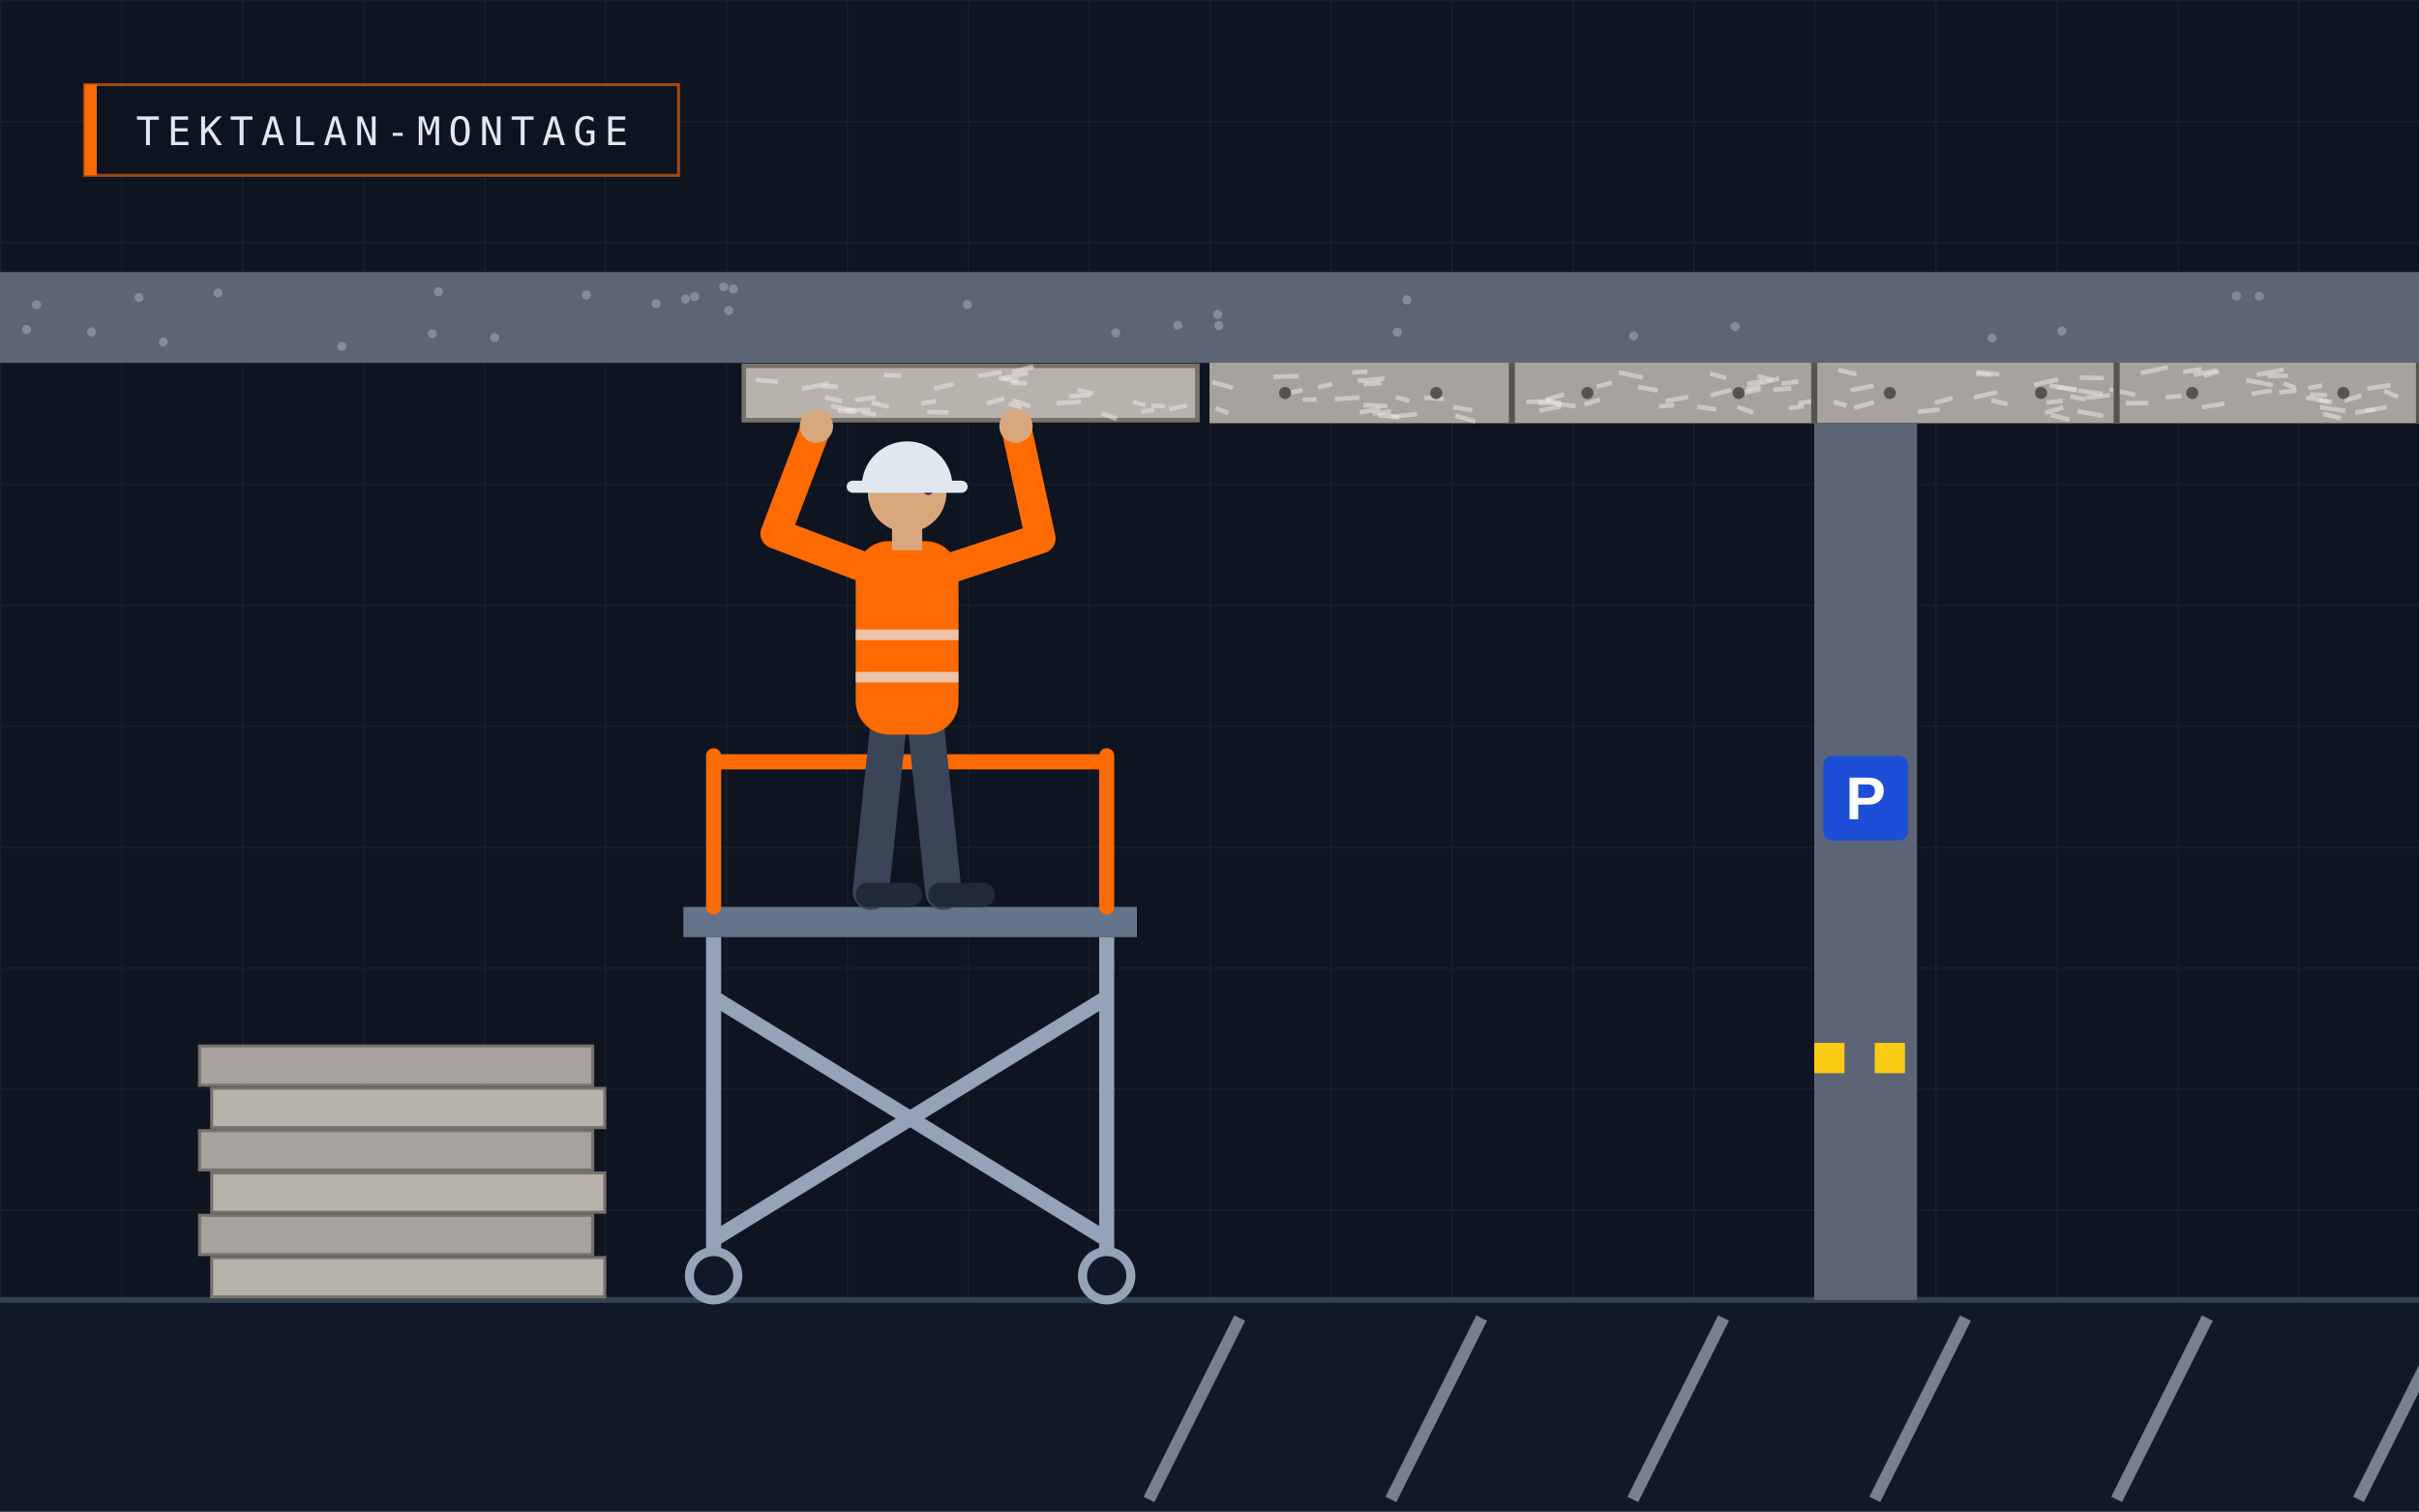
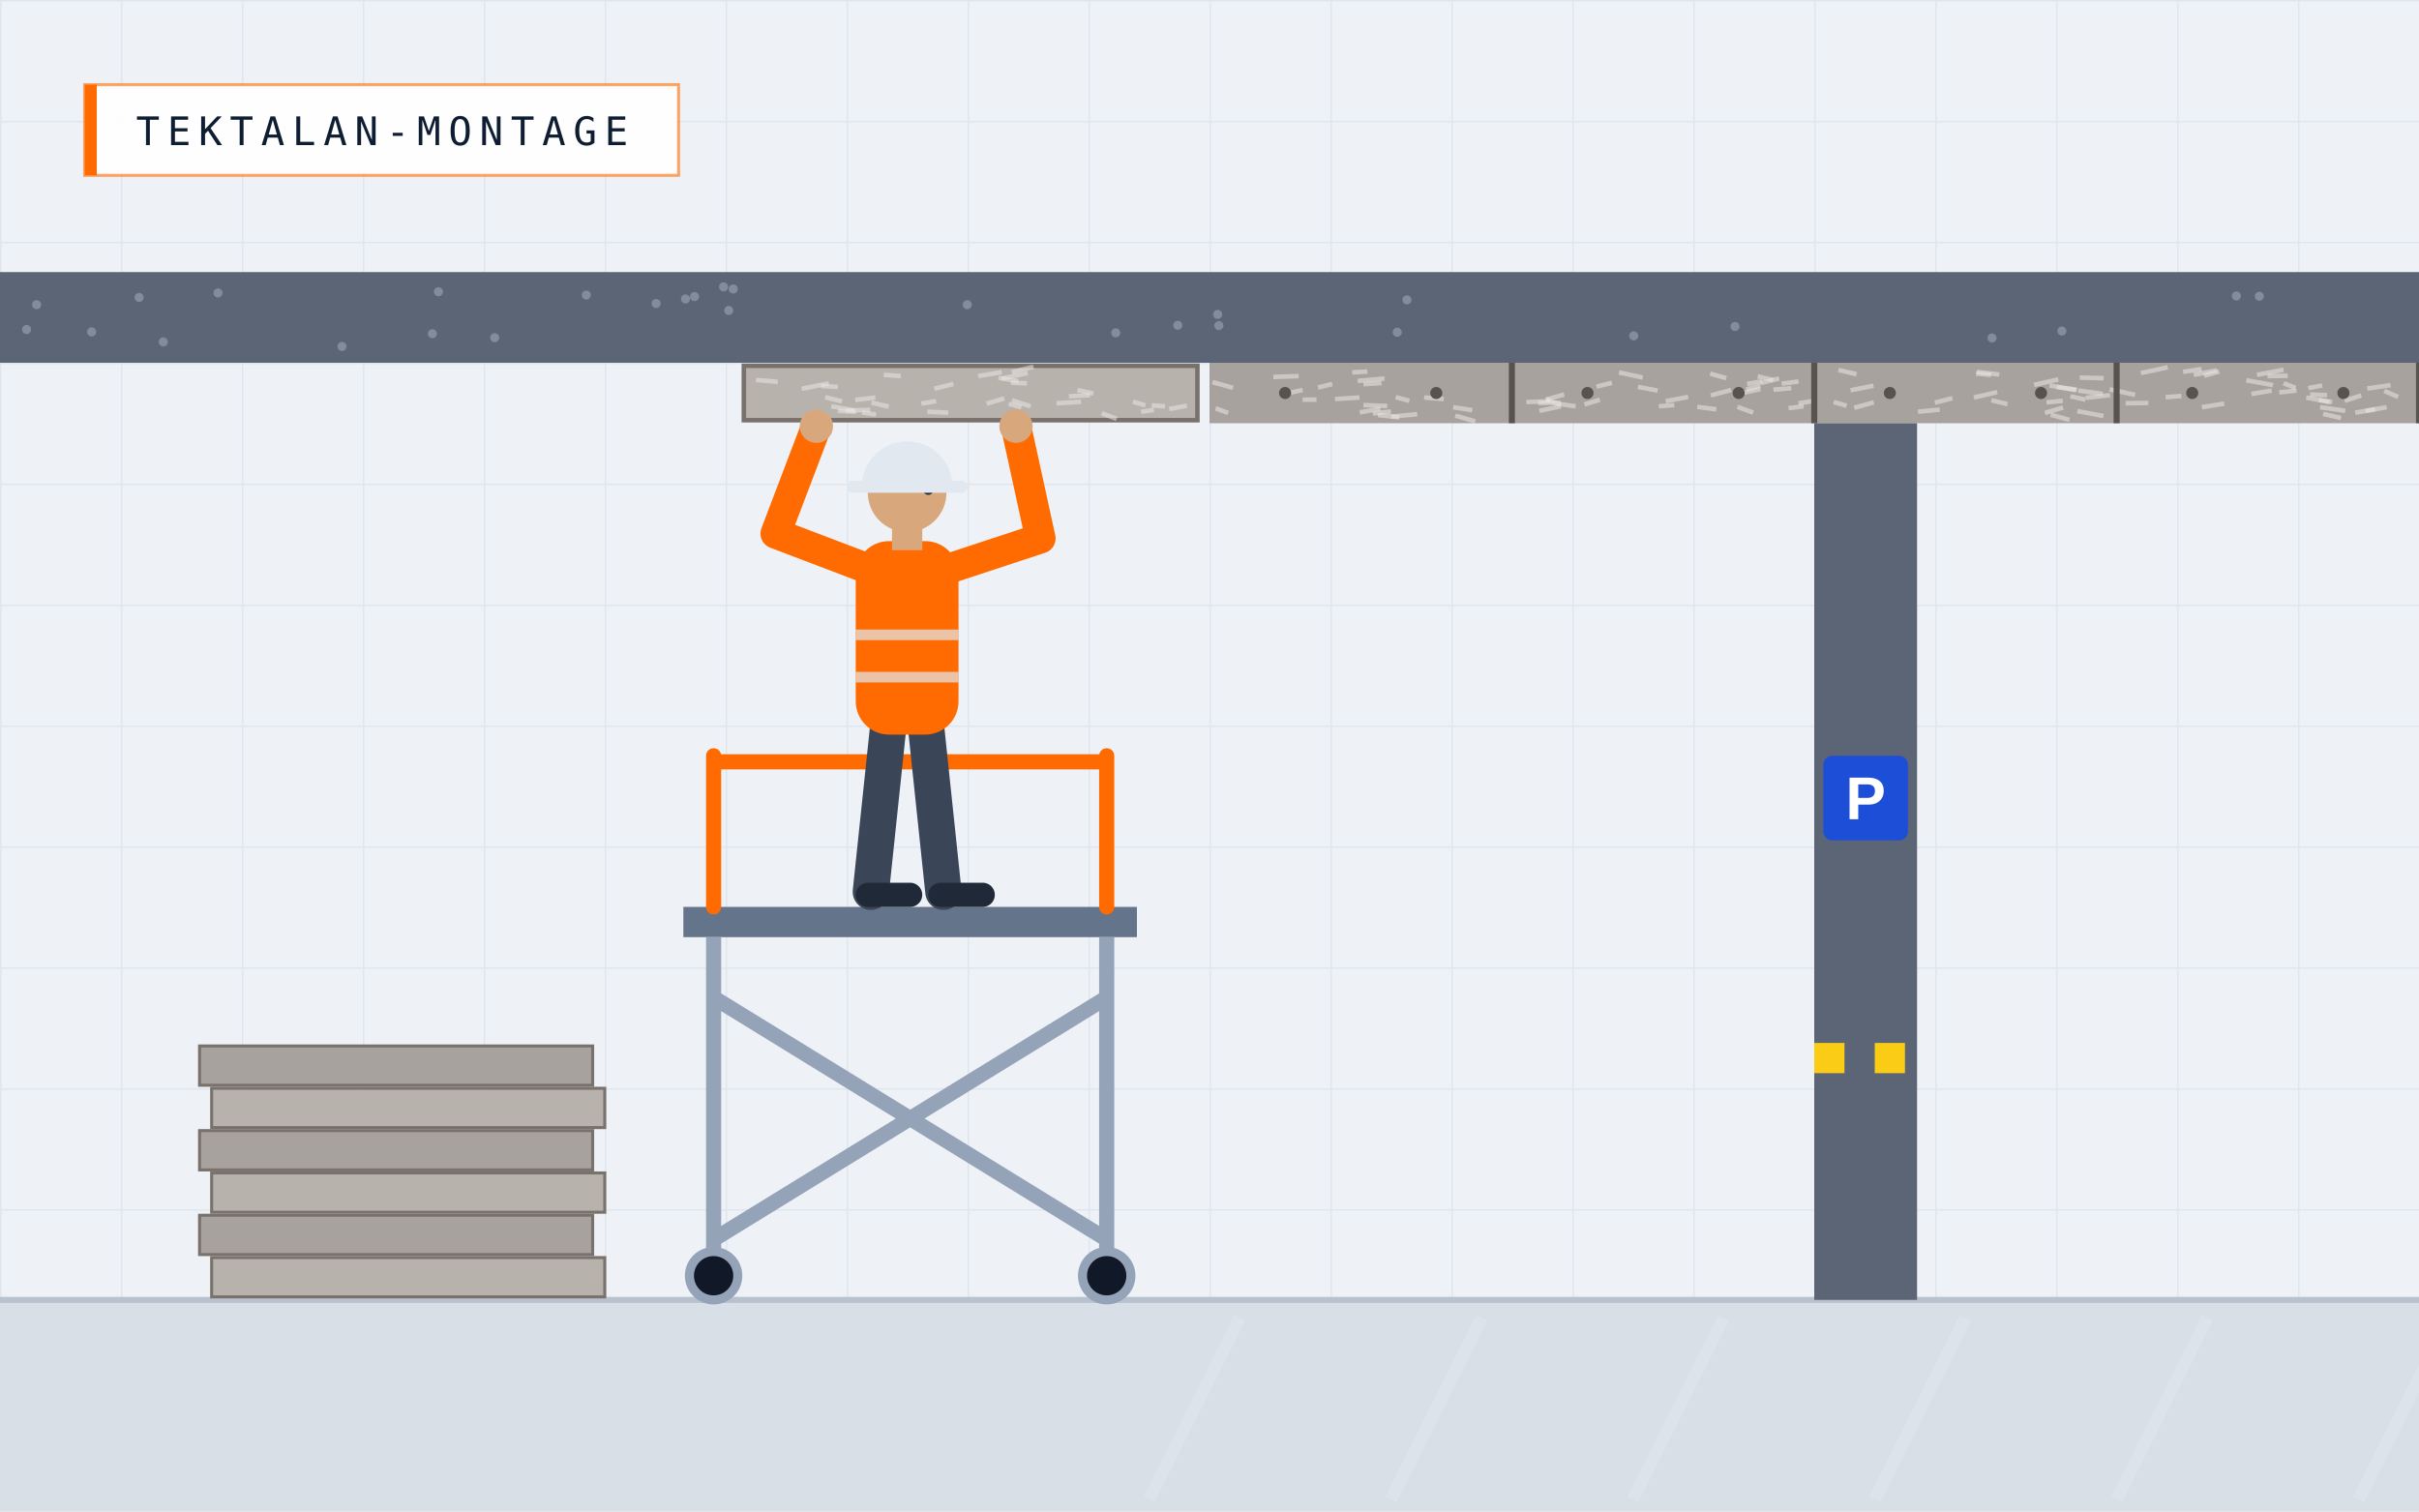
<svg xmlns="http://www.w3.org/2000/svg" viewBox="0 0 800 500" role="img" aria-label="TEKTALAN-MONTAGE">
  <defs>
    <pattern id="grid" width="40" height="40" patternUnits="userSpaceOnUse">
-       <path d="M40 0H0V40" fill="none" stroke="#fff" stroke-opacity=".045" />
+       <path d="M40 0H0V40" fill="none" stroke="#023066" stroke-opacity=".06" />
    </pattern>
  </defs>
-   <rect width="800" height="500" fill="#0e1420" />
+   <rect width="800" height="500" fill="#eef2f7" />
  <rect width="800" height="430" fill="url(#grid)" />
-   <rect y="430" width="800" height="70" fill="#111827" />
-   <path d="M0 430H800" stroke="#334155" stroke-width="2" />
+   <rect y="430" width="800" height="70" fill="#d9dfe7" />
+   <path d="M0 430H800" stroke="#b8c2ce" stroke-width="2" />
  <rect y="90" width="800" height="30" fill="#5b6575" />
  <circle cx="193.9" cy="97.6" r="1.5" fill="#cbd5e1" fill-opacity=".35" />
  <circle cx="226.7" cy="98.9" r="1.5" fill="#cbd5e1" fill-opacity=".35" />
  <circle cx="739.6" cy="97.9" r="1.5" fill="#cbd5e1" fill-opacity=".35" />
  <circle cx="389.5" cy="107.6" r="1.5" fill="#cbd5e1" fill-opacity=".35" />
  <circle cx="54" cy="113.1" r="1.5" fill="#cbd5e1" fill-opacity=".35" />
  <circle cx="229.7" cy="98.1" r="1.5" fill="#cbd5e1" fill-opacity=".35" />
  <circle cx="402.7" cy="104" r="1.5" fill="#cbd5e1" fill-opacity=".35" />
  <circle cx="113.1" cy="114.6" r="1.5" fill="#cbd5e1" fill-opacity=".35" />
  <circle cx="46" cy="98.4" r="1.5" fill="#cbd5e1" fill-opacity=".35" />
  <circle cx="8.8" cy="109" r="1.5" fill="#cbd5e1" fill-opacity=".35" />
  <circle cx="12.1" cy="100.8" r="1.5" fill="#cbd5e1" fill-opacity=".35" />
  <circle cx="242.5" cy="95.6" r="1.5" fill="#cbd5e1" fill-opacity=".35" />
  <circle cx="143" cy="110.4" r="1.5" fill="#cbd5e1" fill-opacity=".35" />
  <circle cx="319.9" cy="100.8" r="1.5" fill="#cbd5e1" fill-opacity=".35" />
  <circle cx="369" cy="110.1" r="1.5" fill="#cbd5e1" fill-opacity=".35" />
  <circle cx="241" cy="102.7" r="1.5" fill="#cbd5e1" fill-opacity=".35" />
  <circle cx="30.3" cy="109.8" r="1.5" fill="#cbd5e1" fill-opacity=".35" />
  <circle cx="681.9" cy="109.5" r="1.5" fill="#cbd5e1" fill-opacity=".35" />
  <circle cx="540.3" cy="111.1" r="1.5" fill="#cbd5e1" fill-opacity=".35" />
  <circle cx="462.1" cy="109.9" r="1.5" fill="#cbd5e1" fill-opacity=".35" />
  <circle cx="465.3" cy="99.2" r="1.5" fill="#cbd5e1" fill-opacity=".35" />
  <circle cx="217" cy="100.4" r="1.5" fill="#cbd5e1" fill-opacity=".35" />
  <circle cx="747.2" cy="98" r="1.5" fill="#cbd5e1" fill-opacity=".35" />
  <circle cx="239.3" cy="94.9" r="1.5" fill="#cbd5e1" fill-opacity=".35" />
  <circle cx="658.8" cy="111.8" r="1.5" fill="#cbd5e1" fill-opacity=".35" />
  <circle cx="573.8" cy="108" r="1.5" fill="#cbd5e1" fill-opacity=".35" />
  <circle cx="72.1" cy="96.9" r="1.5" fill="#cbd5e1" fill-opacity=".35" />
  <circle cx="403.1" cy="107.7" r="1.5" fill="#cbd5e1" fill-opacity=".35" />
  <circle cx="145" cy="96.5" r="1.5" fill="#cbd5e1" fill-opacity=".35" />
  <circle cx="163.6" cy="111.7" r="1.5" fill="#cbd5e1" fill-opacity=".35" />
  <rect x="400" y="120" width="400" height="20" fill="#a8a29e" />
  <path d="M424.7 130.3l6.1 -1.3" stroke="#e7e5e4" stroke-opacity=".55" stroke-width="1.5" />
  <path d="M763.4 128.4l4.6 -0.9" stroke="#e7e5e4" stroke-opacity=".55" stroke-width="1.5" />
  <path d="M687.8 124.9l7.9 0.2" stroke="#e7e5e4" stroke-opacity=".55" stroke-width="1.5" />
  <path d="M524 133.8l5.1 -1.6" stroke="#e7e5e4" stroke-opacity=".55" stroke-width="1.5" />
  <path d="M594.8 133.4l4.5 -0.7" stroke="#e7e5e4" stroke-opacity=".55" stroke-width="1.5" />
  <path d="M684.7 131.1l5 1.1" stroke="#e7e5e4" stroke-opacity=".55" stroke-width="1.5" />
  <path d="M421.1 124.7l8.4 -0.3" stroke="#e7e5e4" stroke-opacity=".55" stroke-width="1.5" />
  <path d="M639.9 133.2l5.8 -1.5" stroke="#e7e5e4" stroke-opacity=".55" stroke-width="1.5" />
  <path d="M782.9 128.5l7.7 -1.1" stroke="#e7e5e4" stroke-opacity=".55" stroke-width="1.5" />
  <path d="M768.3 136.9l5.9 1.4" stroke="#e7e5e4" stroke-opacity=".55" stroke-width="1.5" />
  <path d="M577.8 127l4.9 -0.9" stroke="#e7e5e4" stroke-opacity=".55" stroke-width="1.5" />
  <path d="M767.3 134.7l8.3 1.2" stroke="#e7e5e4" stroke-opacity=".55" stroke-width="1.5" />
  <path d="M511.2 132.2l6.1 -1.7" stroke="#e7e5e4" stroke-opacity=".55" stroke-width="1.5" />
  <path d="M728.2 134.7l7.4 -1.2" stroke="#e7e5e4" stroke-opacity=".55" stroke-width="1.5" />
  <path d="M676.3 136.6l6 -1.8" stroke="#e7e5e4" stroke-opacity=".55" stroke-width="1.5" />
  <path d="M581.3 124.5l5.1 1.2" stroke="#e7e5e4" stroke-opacity=".55" stroke-width="1.5" />
  <path d="M746.4 124l8.8 -1.7" stroke="#e7e5e4" stroke-opacity=".55" stroke-width="1.5" />
  <path d="M561.3 134.6l6.3 0.8" stroke="#e7e5e4" stroke-opacity=".55" stroke-width="1.5" />
  <path d="M755.2 126.8l4 1.5" stroke="#e7e5e4" stroke-opacity=".55" stroke-width="1.5" />
  <path d="M582.2 126.7l6.2 -1.5" stroke="#e7e5e4" stroke-opacity=".55" stroke-width="1.5" />
  <path d="M672.7 127.3l8 -1.8" stroke="#e7e5e4" stroke-opacity=".55" stroke-width="1.5" />
  <path d="M589.2 126.9l5.6 -0.7" stroke="#e7e5e4" stroke-opacity=".55" stroke-width="1.5" />
  <path d="M541.7 128l6.5 1.2" stroke="#e7e5e4" stroke-opacity=".55" stroke-width="1.5" />
  <path d="M402 135.1l4.2 1.5" stroke="#e7e5e4" stroke-opacity=".55" stroke-width="1.5" />
  <path d="M435.9 128.2l4.7 -1.2" stroke="#e7e5e4" stroke-opacity=".55" stroke-width="1.5" />
  <path d="M725.5 124l7.7 -1.5" stroke="#e7e5e4" stroke-opacity=".55" stroke-width="1.5" />
  <path d="M441.5 132l8.1 -0.5" stroke="#e7e5e4" stroke-opacity=".55" stroke-width="1.5" />
  <path d="M689.8 131.6l8 -0.9" stroke="#e7e5e4" stroke-opacity=".55" stroke-width="1.5" />
  <path d="M535.4 123.2l7.9 1.7" stroke="#e7e5e4" stroke-opacity=".55" stroke-width="1.5" />
  <path d="M481.3 137.5l6.6 1.9" stroke="#e7e5e4" stroke-opacity=".55" stroke-width="1.5" />
  <path d="M608 122.4l6 1.4" stroke="#e7e5e4" stroke-opacity=".55" stroke-width="1.5" />
  <path d="M788.5 129.3l4.6 2" stroke="#e7e5e4" stroke-opacity=".55" stroke-width="1.5" />
  <path d="M775.4 132.6l5.5 -1.8" stroke="#e7e5e4" stroke-opacity=".55" stroke-width="1.5" />
  <path d="M716.2 131.4l5.2 -0.4" stroke="#e7e5e4" stroke-opacity=".55" stroke-width="1.5" />
  <path d="M548.6 134.4l5.1 -0.4" stroke="#e7e5e4" stroke-opacity=".55" stroke-width="1.5" />
  <path d="M447.2 123.2l5 -0.3" stroke="#e7e5e4" stroke-opacity=".55" stroke-width="1.5" />
  <path d="M565.6 123.6l5.3 1.5" stroke="#e7e5e4" stroke-opacity=".55" stroke-width="1.5" />
  <path d="M762.7 131.5l7.7 1.5" stroke="#e7e5e4" stroke-opacity=".55" stroke-width="1.5" />
  <path d="M449 126l8.9 -0.8" stroke="#e7e5e4" stroke-opacity=".55" stroke-width="1.5" />
  <path d="M528 127.9l5.1 -1.3" stroke="#e7e5e4" stroke-opacity=".55" stroke-width="1.5" />
  <path d="M753.8 129.8l5.7 -0.6" stroke="#e7e5e4" stroke-opacity=".55" stroke-width="1.5" />
  <path d="M460.2 137.8l8.5 -0.8" stroke="#e7e5e4" stroke-opacity=".55" stroke-width="1.5" />
  <path d="M504.8 133l7.9 -0.3" stroke="#e7e5e4" stroke-opacity=".55" stroke-width="1.5" />
  <path d="M612 129.1l7.6 -1.5" stroke="#e7e5e4" stroke-opacity=".55" stroke-width="1.5" />
  <path d="M606.4 133l4.3 1.2" stroke="#e7e5e4" stroke-opacity=".55" stroke-width="1.5" />
  <path d="M676.8 133.1l5.4 -0.5" stroke="#e7e5e4" stroke-opacity=".55" stroke-width="1.5" />
  <path d="M511.4 132.1l4.8 1.9" stroke="#e7e5e4" stroke-opacity=".55" stroke-width="1.5" />
  <path d="M565.8 130.8l6.7 -1.8" stroke="#e7e5e4" stroke-opacity=".55" stroke-width="1.5" />
  <path d="M742.9 125.8l8.8 1.6" stroke="#e7e5e4" stroke-opacity=".55" stroke-width="1.5" />
  <path d="M471 131.5l6.5 0.5" stroke="#e7e5e4" stroke-opacity=".55" stroke-width="1.5" />
  <path d="M454 136.8l6 -0.7" stroke="#e7e5e4" stroke-opacity=".55" stroke-width="1.5" />
  <path d="M613.2 134.9l6.5 -1.8" stroke="#e7e5e4" stroke-opacity=".55" stroke-width="1.5" />
  <path d="M516 133.7l5.1 0.7" stroke="#e7e5e4" stroke-opacity=".55" stroke-width="1.5" />
  <path d="M764 130.5l5.6 0.2" stroke="#e7e5e4" stroke-opacity=".55" stroke-width="1.5" />
  <path d="M652.8 131.5l7.7 -1.8" stroke="#e7e5e4" stroke-opacity=".55" stroke-width="1.5" />
  <path d="M576.6 129.9l5.6 -1.2" stroke="#e7e5e4" stroke-opacity=".55" stroke-width="1.5" />
  <path d="M509.1 135.9l7.1 -1.5" stroke="#e7e5e4" stroke-opacity=".55" stroke-width="1.5" />
  <path d="M778.9 136.5l6.6 -1.1" stroke="#e7e5e4" stroke-opacity=".55" stroke-width="1.5" />
  <path d="M461.6 131.4l4.5 1.2" stroke="#e7e5e4" stroke-opacity=".55" stroke-width="1.5" />
  <path d="M586.5 128.9l5.9 -0.5" stroke="#e7e5e4" stroke-opacity=".55" stroke-width="1.5" />
  <path d="M728.9 124.3l5 -1.4" stroke="#e7e5e4" stroke-opacity=".55" stroke-width="1.5" />
  <path d="M449.7 136.4l6.8 -1.2" stroke="#e7e5e4" stroke-opacity=".55" stroke-width="1.5" />
  <path d="M687.3 129.2l8.1 1.1" stroke="#e7e5e4" stroke-opacity=".55" stroke-width="1.5" />
  <path d="M591.5 135l5 -0.6" stroke="#e7e5e4" stroke-opacity=".55" stroke-width="1.5" />
  <path d="M722 123l6.1 -0.9" stroke="#e7e5e4" stroke-opacity=".55" stroke-width="1.5" />
  <path d="M766.9 132.3l4.4 0.7" stroke="#e7e5e4" stroke-opacity=".55" stroke-width="1.5" />
  <path d="M577.5 128.8l4.7 -1.2" stroke="#e7e5e4" stroke-opacity=".55" stroke-width="1.5" />
  <path d="M401 126.4l6.8 1.9" stroke="#e7e5e4" stroke-opacity=".55" stroke-width="1.5" />
  <path d="M678.2 137.2l6.2 1.7" stroke="#e7e5e4" stroke-opacity=".55" stroke-width="1.5" />
  <path d="M680.2 128l6.7 0.9" stroke="#e7e5e4" stroke-opacity=".55" stroke-width="1.5" />
  <path d="M450.9 134l7.9 0.3" stroke="#e7e5e4" stroke-opacity=".55" stroke-width="1.5" />
  <path d="M574.6 134.6l5.2 1.9" stroke="#e7e5e4" stroke-opacity=".55" stroke-width="1.5" />
  <path d="M634.3 136.2l7.2 -0.7" stroke="#e7e5e4" stroke-opacity=".55" stroke-width="1.5" />
  <path d="M450.9 127.1l6 -0.4" stroke="#e7e5e4" stroke-opacity=".55" stroke-width="1.5" />
  <path d="M749.9 124.4l6.7 -0.1" stroke="#e7e5e4" stroke-opacity=".55" stroke-width="1.5" />
  <path d="M508.7 133.3l7.5 -0.1" stroke="#e7e5e4" stroke-opacity=".55" stroke-width="1.5" />
  <path d="M653.7 123l7.5 0.9" stroke="#e7e5e4" stroke-opacity=".55" stroke-width="1.5" />
  <path d="M697.7 128.8l8.4 1.8" stroke="#e7e5e4" stroke-opacity=".55" stroke-width="1.5" />
  <path d="M455.7 137.3l7.1 0.8" stroke="#e7e5e4" stroke-opacity=".55" stroke-width="1.5" />
  <path d="M744.6 130.3l6.7 -1.1" stroke="#e7e5e4" stroke-opacity=".55" stroke-width="1.5" />
  <path d="M687 136l8.6 1.6" stroke="#e7e5e4" stroke-opacity=".55" stroke-width="1.5" />
  <path d="M480.6 134.7l6.3 1" stroke="#e7e5e4" stroke-opacity=".55" stroke-width="1.5" />
  <path d="M782.3 135.9l7 -1.2" stroke="#e7e5e4" stroke-opacity=".55" stroke-width="1.5" />
  <path d="M708 123.4l8.9 -1.9" stroke="#e7e5e4" stroke-opacity=".55" stroke-width="1.5" />
  <path d="M430.8 132.2l4.6 0" stroke="#e7e5e4" stroke-opacity=".55" stroke-width="1.5" />
  <path d="M550.9 132.7l7.4 -1.4" stroke="#e7e5e4" stroke-opacity=".55" stroke-width="1.5" />
  <path d="M677.8 127.5l8.8 1.6" stroke="#e7e5e4" stroke-opacity=".55" stroke-width="1.5" />
  <path d="M703 133.4l7.5 -0.1" stroke="#e7e5e4" stroke-opacity=".55" stroke-width="1.5" />
  <path d="M658.6 132.4l5.3 1.3" stroke="#e7e5e4" stroke-opacity=".55" stroke-width="1.5" />
  <path d="M653.5 123.6l5 0.4" stroke="#e7e5e4" stroke-opacity=".55" stroke-width="1.5" />
  <path d="M500 120v20" stroke="#57534e" stroke-width="2" />
  <path d="M600 120v20" stroke="#57534e" stroke-width="2" />
  <path d="M700 120v20" stroke="#57534e" stroke-width="2" />
  <path d="M800 120v20" stroke="#57534e" stroke-width="2" />
  <circle cx="425" cy="130" r="2" fill="#57534e" />
  <circle cx="475" cy="130" r="2" fill="#57534e" />
  <circle cx="525" cy="130" r="2" fill="#57534e" />
  <circle cx="575" cy="130" r="2" fill="#57534e" />
  <circle cx="625" cy="130" r="2" fill="#57534e" />
  <circle cx="675" cy="130" r="2" fill="#57534e" />
  <circle cx="725" cy="130" r="2" fill="#57534e" />
  <circle cx="775" cy="130" r="2" fill="#57534e" />
  <rect x="600" y="140" width="34" height="290" fill="#5b6575" />
  <rect x="603" y="250" width="28" height="28" rx="3" fill="#1d4ed8" />
  <text x="617" y="271" text-anchor="middle" font-family="Arial,sans-serif" font-size="20" font-weight="700" fill="#fff">P</text>
  <path d="M600 350h34" stroke="#facc15" stroke-width="10" stroke-dasharray="10 10" />
  <path d="M380 496L410 436" stroke="#e2e8f0" stroke-opacity=".5" stroke-width="4" />
  <path d="M460 496L490 436" stroke="#e2e8f0" stroke-opacity=".5" stroke-width="4" />
  <path d="M540 496L570 436" stroke="#e2e8f0" stroke-opacity=".5" stroke-width="4" />
  <path d="M620 496L650 436" stroke="#e2e8f0" stroke-opacity=".5" stroke-width="4" />
  <path d="M700 496L730 436" stroke="#e2e8f0" stroke-opacity=".5" stroke-width="4" />
  <path d="M780 496L810 436" stroke="#e2e8f0" stroke-opacity=".5" stroke-width="4" />
  <rect x="70" y="416" width="130" height="13" fill="#b8b2ac" stroke="#78716c" stroke-width="1" />
  <rect x="66" y="402" width="130" height="13" fill="#a8a29e" stroke="#78716c" stroke-width="1" />
  <rect x="70" y="388" width="130" height="13" fill="#b8b2ac" stroke="#78716c" stroke-width="1" />
  <rect x="66" y="374" width="130" height="13" fill="#a8a29e" stroke="#78716c" stroke-width="1" />
  <rect x="70" y="360" width="130" height="13" fill="#b8b2ac" stroke="#78716c" stroke-width="1" />
  <rect x="66" y="346" width="130" height="13" fill="#a8a29e" stroke="#78716c" stroke-width="1" />
  <rect x="226" y="300" width="150" height="10" fill="#64748b" />
  <path d="M236 310V420M366 310V420M236 330L366 410M366 330L236 410" stroke="#94a3b8" stroke-width="5" />
  <path d="M236 300V250M366 300V250M236 252H366" stroke="#ff6b00" stroke-width="5" stroke-linecap="round" />
  <circle cx="236" cy="422" r="8" fill="#111827" stroke="#94a3b8" stroke-width="3" />
  <circle cx="366" cy="422" r="8" fill="#111827" stroke="#94a3b8" stroke-width="3" />
  <g>
    <path d="M294 238L288 295M306 238L312 295" stroke="#3a4558" stroke-width="12" stroke-linecap="round" />
    <path d="M287 296h14M311 296h14" stroke="#1f2937" stroke-width="8" stroke-linecap="round" />
    <path d="M292 190L256.5 176.5L270 141" fill="none" stroke="#ff6b00" stroke-width="10" stroke-linecap="round" stroke-linejoin="round" />
    <rect x="283" y="179" width="34" height="64" rx="11" fill="#ff6b00" />
    <path d="M283 210h34M283 224h34" stroke="#e2e8f0" stroke-opacity=".7" stroke-width="3.5" />
    <rect x="295" y="174" width="10" height="8" fill="#d9a77c" />
    <circle cx="300" cy="163" r="13" fill="#d9a77c" />
    <circle cx="307" cy="162" r="1.7" fill="#1e293b" />
    <path d="M285 161a15 15 0 0 1 30 0z" fill="#e2e8f0" />
    <path d="M282 161h36" stroke="#e2e8f0" stroke-width="4" stroke-linecap="round" />
    <path d="M308 190L344.1 178.1L336 141" fill="none" stroke="#ff6b00" stroke-width="10" stroke-linecap="round" stroke-linejoin="round" />
  </g>
  <rect x="246" y="121" width="150" height="18" fill="#b8b2ac" stroke="#78716c" stroke-width="1.5" />
  <path d="M282.8 132.3l6.7 -0.8" stroke="#e7e5e4" stroke-opacity=".55" stroke-width="1.5" />
  <path d="M304.7 133.5l4.9 -0.8" stroke="#e7e5e4" stroke-opacity=".55" stroke-width="1.5" />
  <path d="M331.3 125.2l8.6 -1.8" stroke="#e7e5e4" stroke-opacity=".55" stroke-width="1.5" />
  <path d="M323.5 124.4l7.8 -1.3" stroke="#e7e5e4" stroke-opacity=".55" stroke-width="1.5" />
  <path d="M356.3 129l5.3 1.2" stroke="#e7e5e4" stroke-opacity=".55" stroke-width="1.5" />
  <path d="M271.6 127.7l5.5 0.3" stroke="#e7e5e4" stroke-opacity=".55" stroke-width="1.5" />
  <path d="M330.2 125l6.6 1.1" stroke="#e7e5e4" stroke-opacity=".55" stroke-width="1.5" />
  <path d="M364.4 136.7l4.9 1.9" stroke="#e7e5e4" stroke-opacity=".55" stroke-width="1.5" />
  <path d="M380.9 134.1l4.4 0.3" stroke="#e7e5e4" stroke-opacity=".55" stroke-width="1.5" />
  <path d="M288.2 133.2l5.7 1.3" stroke="#e7e5e4" stroke-opacity=".55" stroke-width="1.5" />
  <path d="M265.1 128.6l9 -1.8" stroke="#e7e5e4" stroke-opacity=".55" stroke-width="1.5" />
  <path d="M326.3 133.5l5.8 -1.7" stroke="#e7e5e4" stroke-opacity=".55" stroke-width="1.5" />
  <path d="M272.9 131.4l5.6 1.4" stroke="#e7e5e4" stroke-opacity=".55" stroke-width="1.5" />
  <path d="M386.7 135.3l5.8 -1.1" stroke="#e7e5e4" stroke-opacity=".55" stroke-width="1.5" />
  <path d="M306.7 136.2l6.9 0.3" stroke="#e7e5e4" stroke-opacity=".55" stroke-width="1.5" />
  <path d="M274.9 134.4l7.7 1.4" stroke="#e7e5e4" stroke-opacity=".55" stroke-width="1.5" />
  <path d="M353.5 131.1l7 -0.4" stroke="#e7e5e4" stroke-opacity=".55" stroke-width="1.5" />
  <path d="M334.6 123.1l7.2 -1.8" stroke="#e7e5e4" stroke-opacity=".55" stroke-width="1.5" />
  <path d="M377.4 136.2l4.2 -0.6" stroke="#e7e5e4" stroke-opacity=".55" stroke-width="1.5" />
  <path d="M349.4 133.4l8.1 -0.5" stroke="#e7e5e4" stroke-opacity=".55" stroke-width="1.5" />
  <path d="M285.1 136.5l4.6 0.6" stroke="#e7e5e4" stroke-opacity=".55" stroke-width="1.5" />
  <path d="M334.3 126.6l5.3 0.2" stroke="#e7e5e4" stroke-opacity=".55" stroke-width="1.5" />
  <path d="M374.7 132.9l4.1 1.2" stroke="#e7e5e4" stroke-opacity=".55" stroke-width="1.5" />
  <path d="M277.1 135.9l6 0.3" stroke="#e7e5e4" stroke-opacity=".55" stroke-width="1.5" />
  <path d="M333.6 133.6l4.2 1.1" stroke="#e7e5e4" stroke-opacity=".55" stroke-width="1.5" />
  <path d="M334.7 132.4l6.1 2" stroke="#e7e5e4" stroke-opacity=".55" stroke-width="1.5" />
  <path d="M250 125.7l7.2 0.6" stroke="#e7e5e4" stroke-opacity=".55" stroke-width="1.5" />
  <path d="M279.7 135.8l8.1 -0.2" stroke="#e7e5e4" stroke-opacity=".55" stroke-width="1.5" />
  <path d="M309 128.6l6.3 -1.6" stroke="#e7e5e4" stroke-opacity=".55" stroke-width="1.5" />
  <path d="M292.3 124l5.6 0.4" stroke="#e7e5e4" stroke-opacity=".55" stroke-width="1.5" />
  <circle cx="270" cy="141" r="5.5" fill="#d9a77c" />
  <circle cx="336" cy="141" r="5.5" fill="#d9a77c" />
  <g transform="translate(28 28)">
-     <rect width="196.4" height="30" fill="#0e1420" fill-opacity=".88" stroke="#ff6b00" stroke-opacity=".6" />
+     <rect width="196.4" height="30" fill="#fff" fill-opacity=".92" stroke="#ff6b00" stroke-opacity=".6" />
    <rect width="4" height="30" fill="#ff6b00" />
-     <text x="17" y="20" font-family="ui-monospace,SFMono-Regular,Menlo,Consolas,monospace" font-size="13" letter-spacing="2.5" fill="#e2e8f0">TEKTALAN-MONTAGE</text>
+     <text x="17" y="20" font-family="ui-monospace,SFMono-Regular,Menlo,Consolas,monospace" font-size="13" letter-spacing="2.5" fill="#0f1d33">TEKTALAN-MONTAGE</text>
  </g>
</svg>
